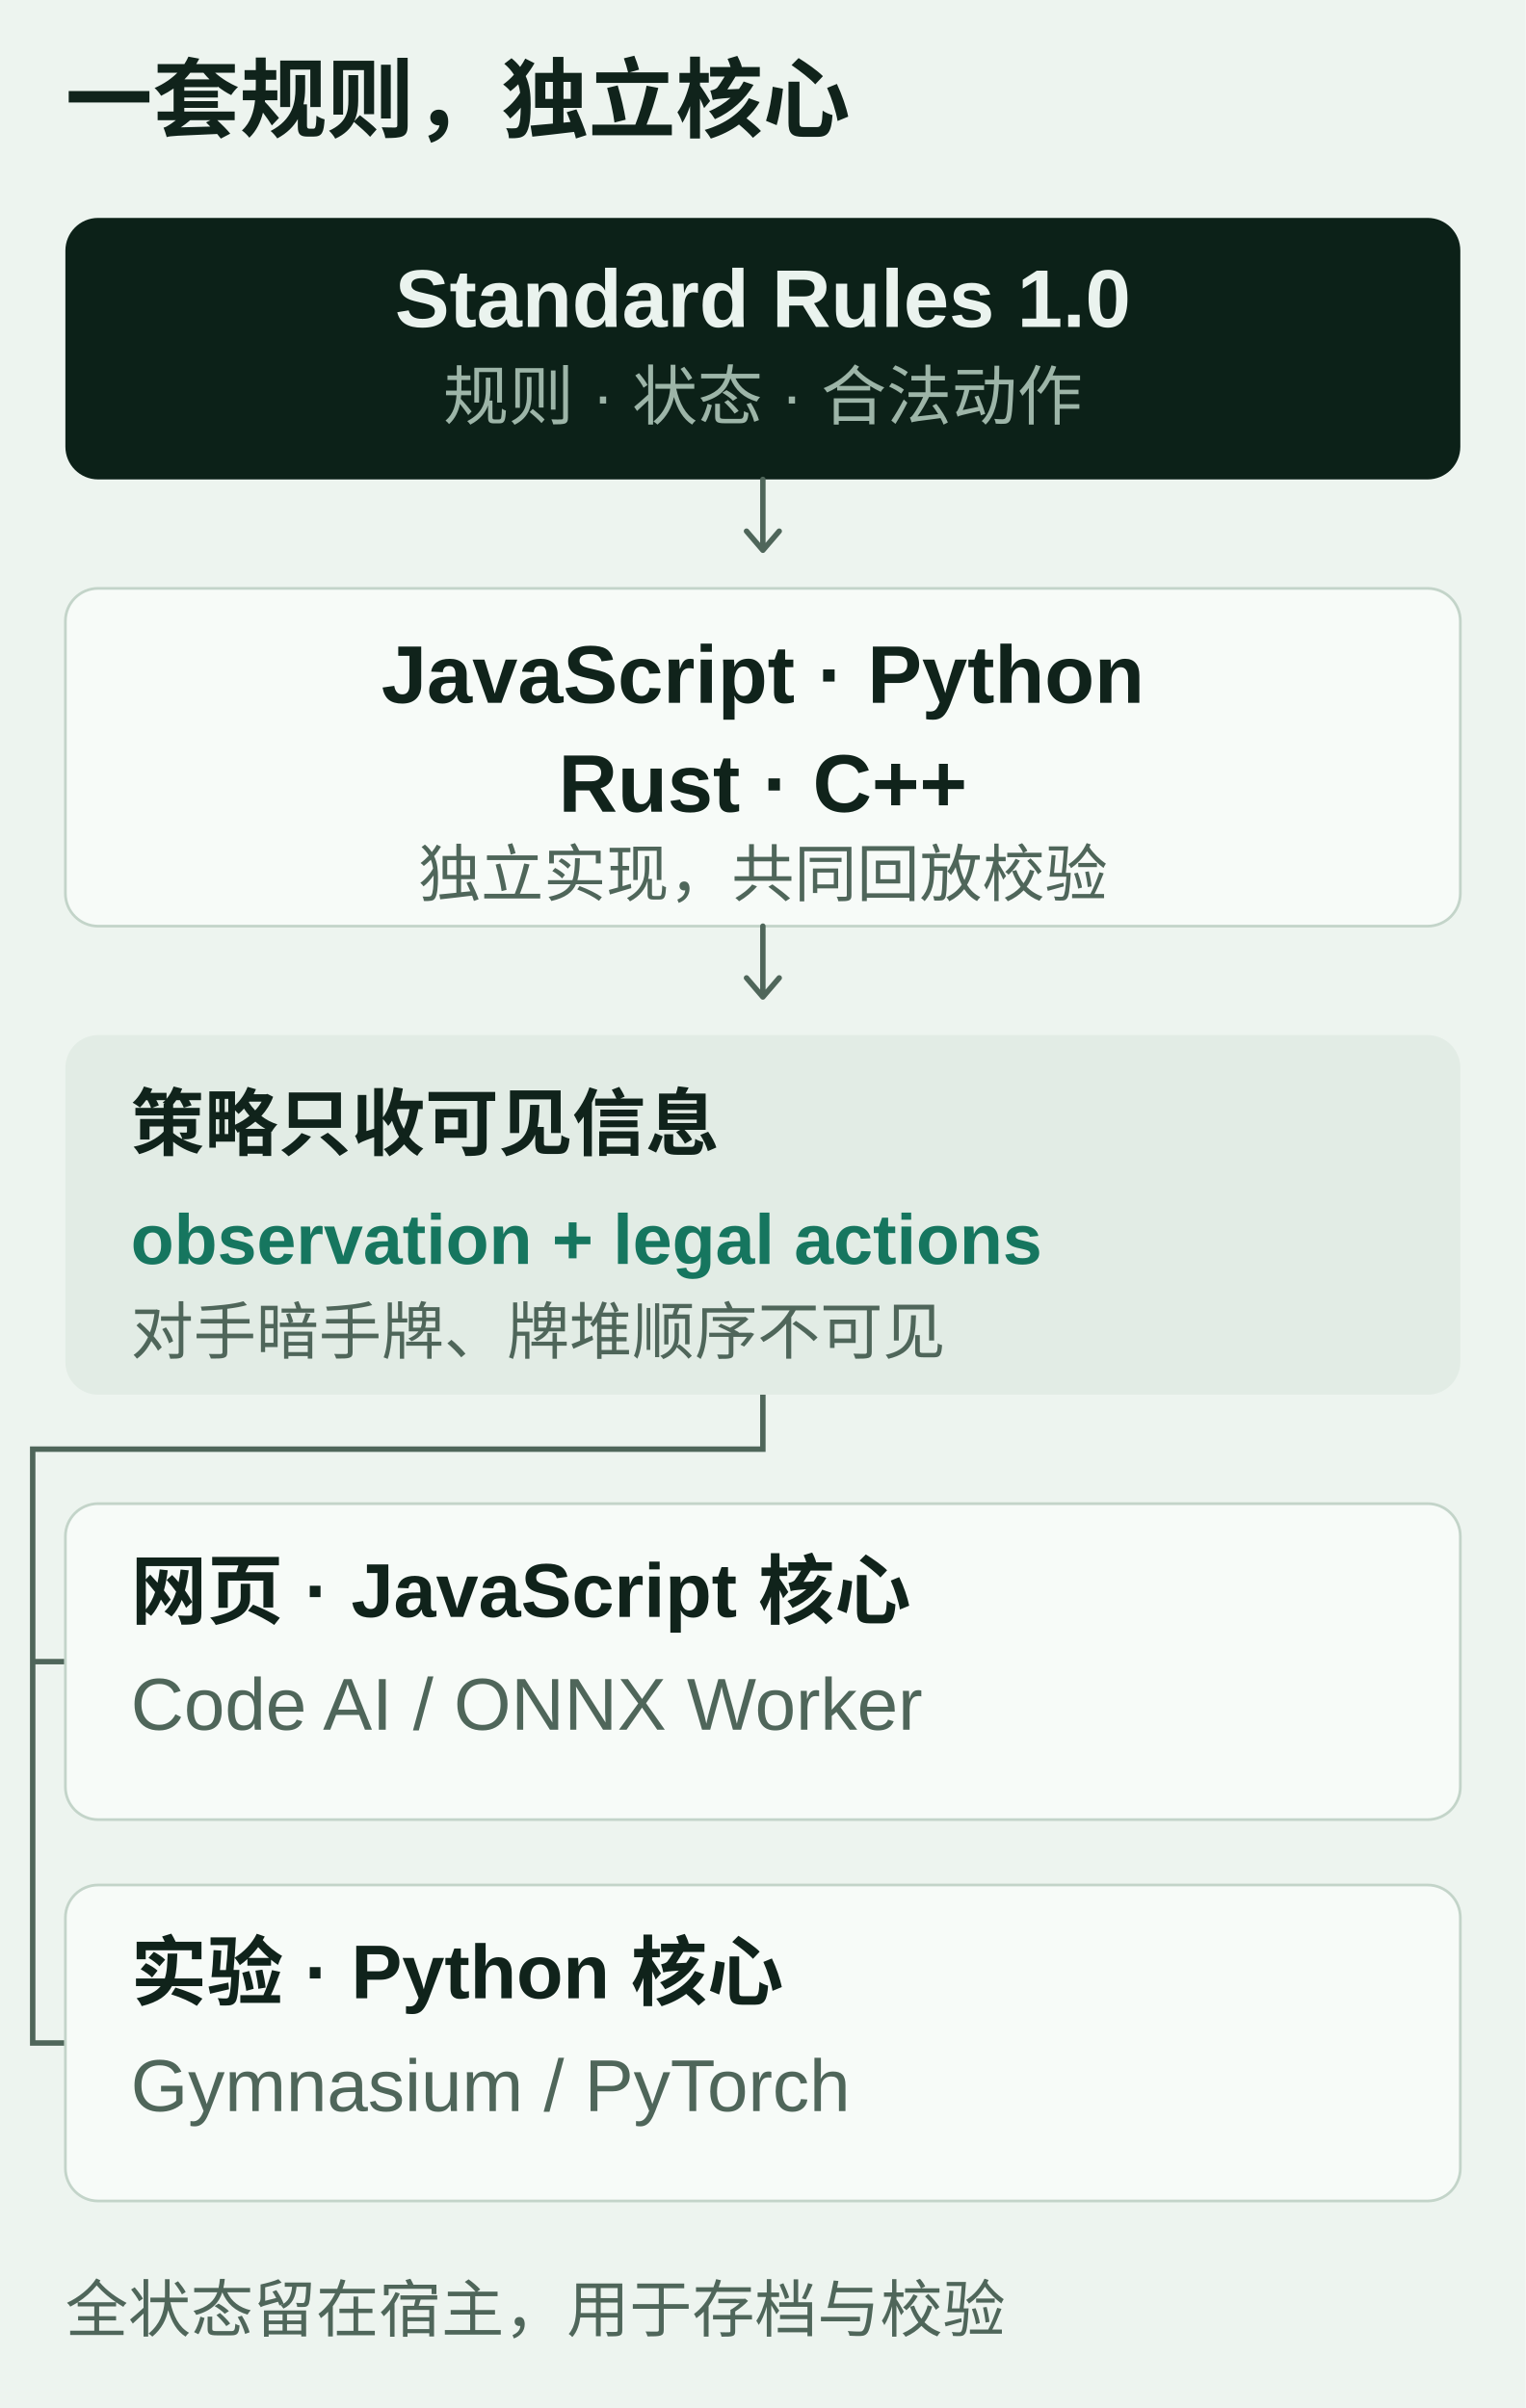
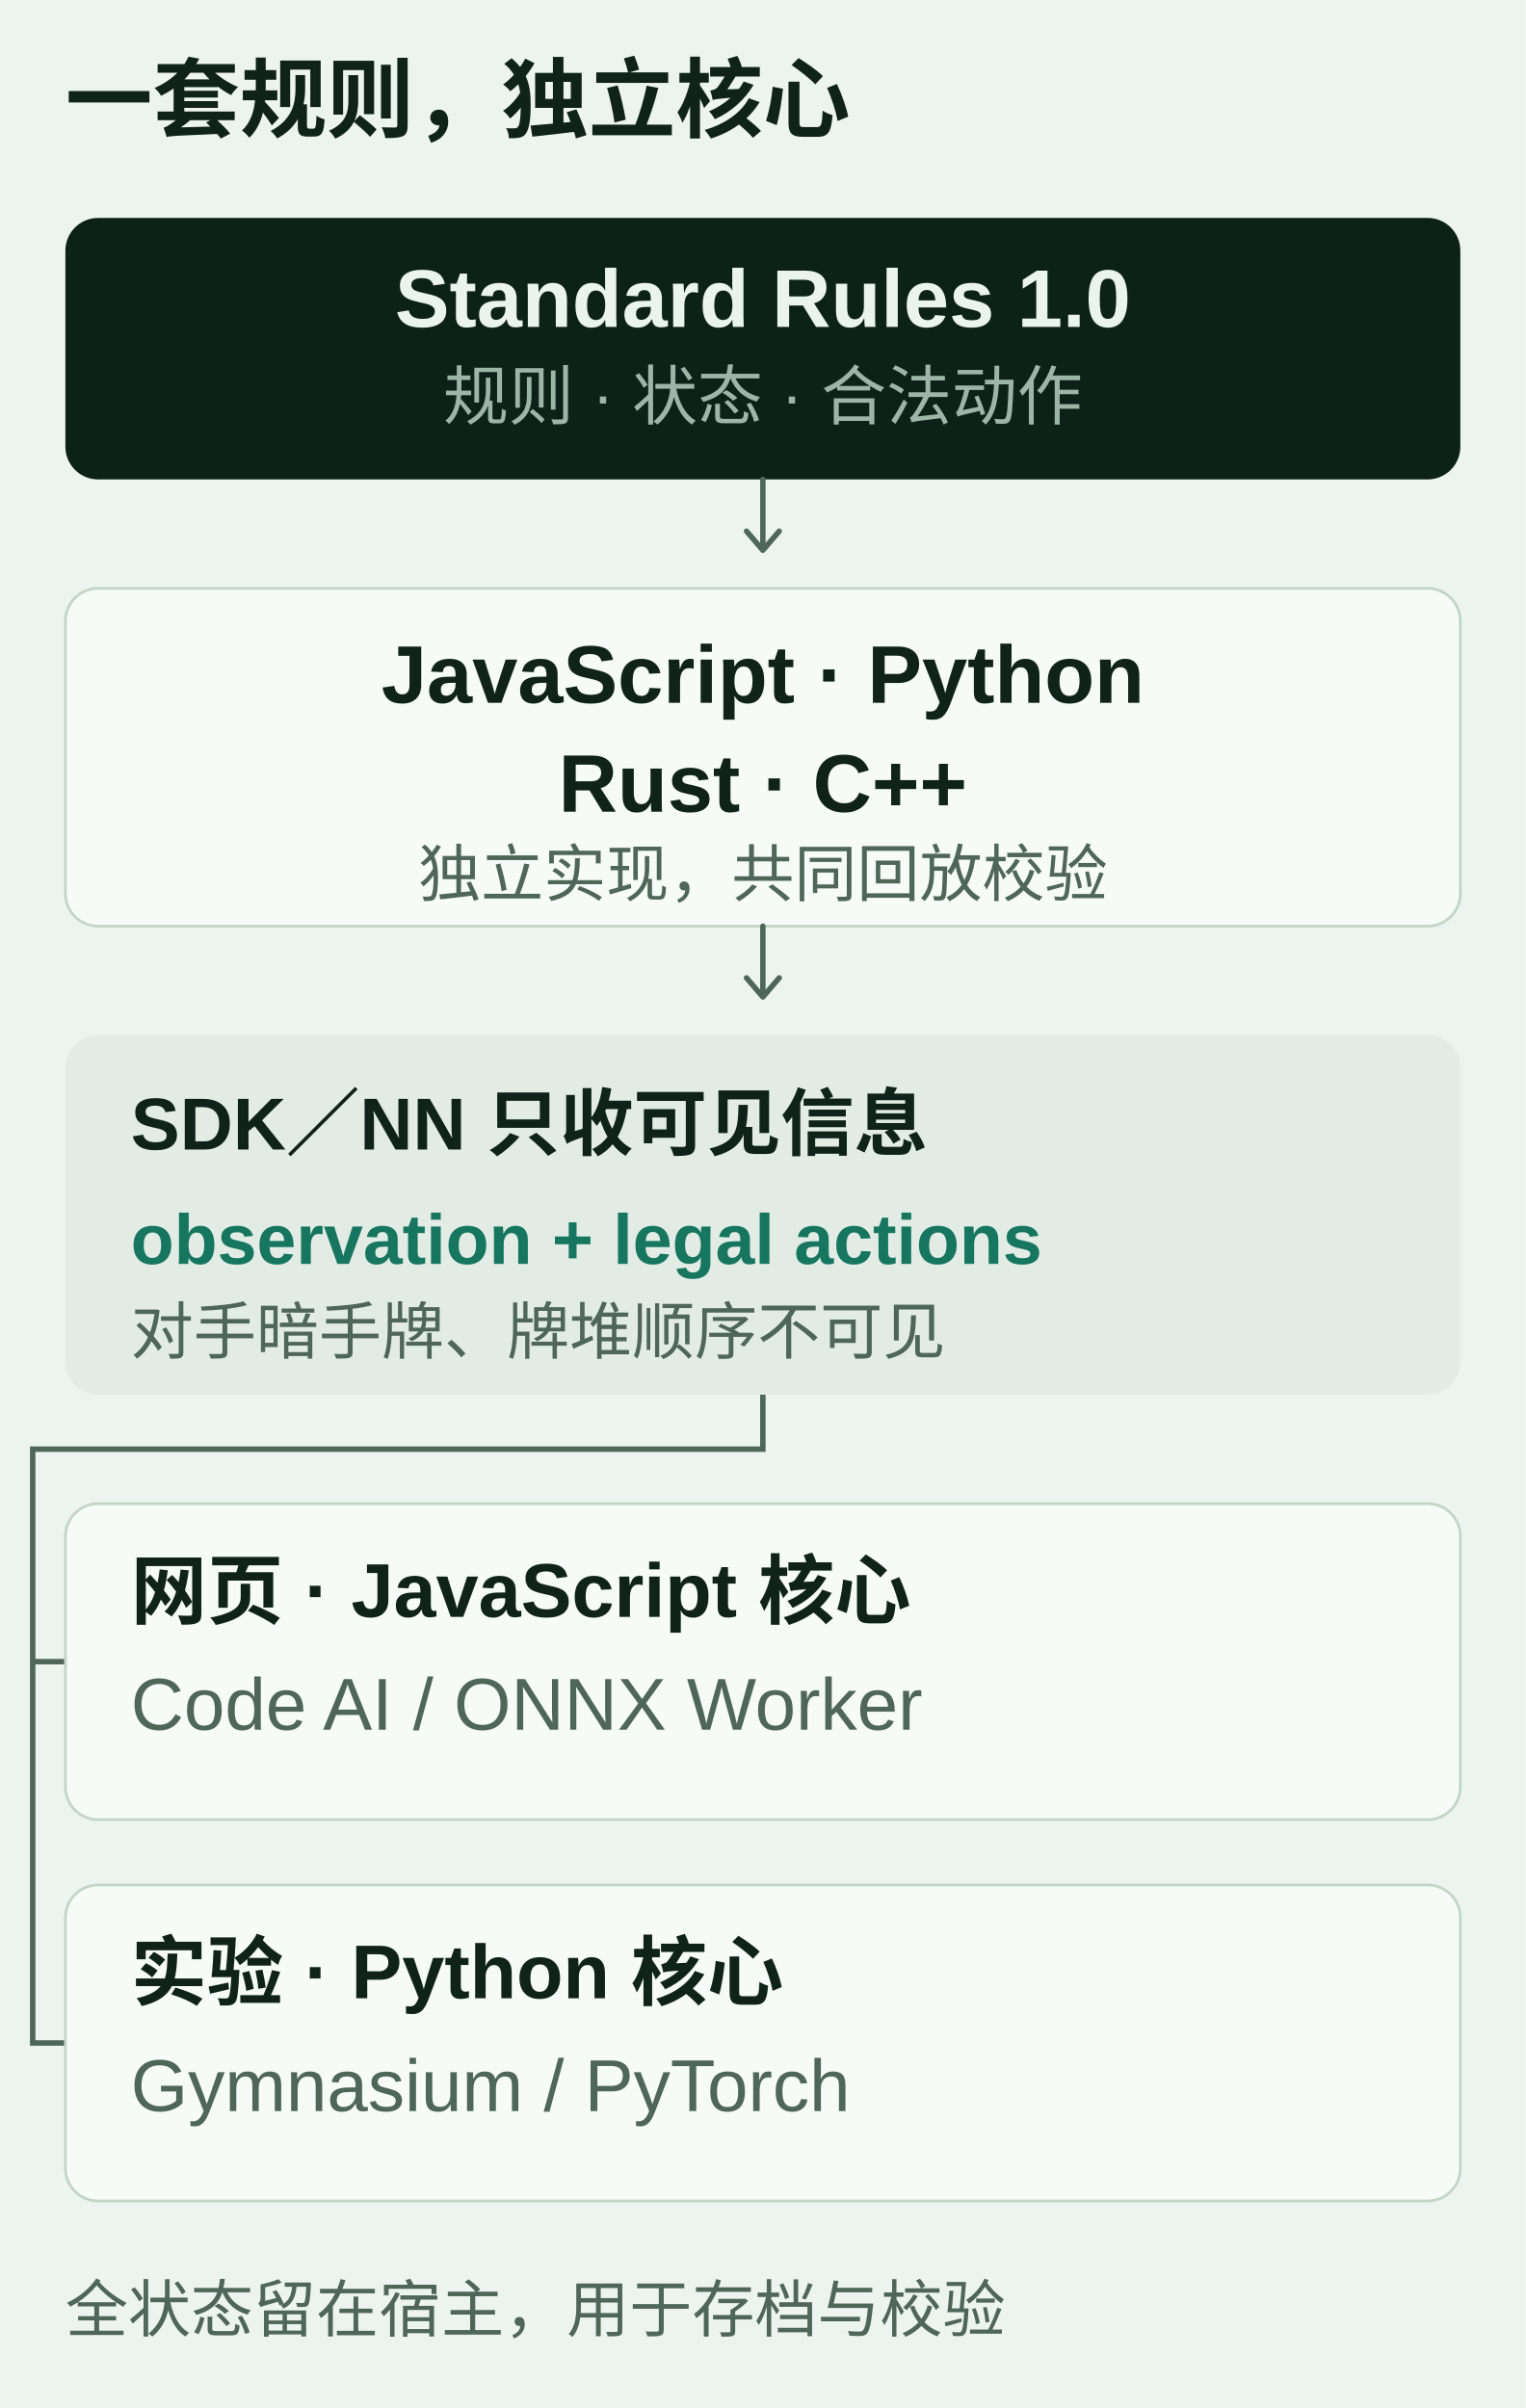
<svg xmlns="http://www.w3.org/2000/svg" width="560" height="884" viewBox="0 0 560 884" role="img" aria-labelledby="title desc" xml:lang="zh-CN">
  <style>text{font-family:Arial,'PingFang SC','Microsoft YaHei',sans-serif}</style>
  <rect width="560" height="884" fill="#EDF4EF" />
  <text x="24" y="48" font-size="32" fill="#10231B" font-weight="700" text-anchor="start">一套规则，独立核心</text>
  <rect x="24" y="80" width="512" height="96" rx="12" fill="#0C2118" stroke="none" />
  <text x="280" y="120" font-size="30" fill="#EAF3EE" font-weight="700" text-anchor="middle">Standard Rules 1.0</text>
  <text x="280" y="154" font-size="24" fill="#9DB5A8" font-weight="500" text-anchor="middle">规则 · 状态 · 合法动作</text>
  <path d="M280 176v26m-6-7 6 7 6-7" stroke="#4F665A" stroke-width="2" fill="none" stroke-linecap="round" stroke-linejoin="round" />
  <rect x="24" y="216" width="512" height="124" rx="12" fill="#F7FBF8" stroke="#C3D4C9" />
  <text x="280" y="258" font-size="30" fill="#10231B" font-weight="700" text-anchor="middle">JavaScript · Python</text>
  <text x="280" y="298" font-size="30" fill="#10231B" font-weight="700" text-anchor="middle">Rust · C++</text>
  <text x="280" y="329" font-size="23" fill="#4F665A" font-weight="500" text-anchor="middle">独立实现，共同回放校验</text>
  <path d="M280 340v26m-6-7 6 7 6-7" stroke="#4F665A" stroke-width="2" fill="none" stroke-linecap="round" stroke-linejoin="round" />
  <rect x="24" y="380" width="512" height="132" rx="12" fill="#E2ECE5" stroke="none" />
-   <text x="48" y="422" font-size="27" fill="#10231B" font-weight="700" text-anchor="start">策略只收可见信息</text>
+   <text x="48" y="422" font-size="27" fill="#10231B" font-weight="700" text-anchor="start">SDK／NN 只收可见信息</text>
  <text x="48" y="464" font-size="26" fill="#16765F" font-weight="600" text-anchor="start">observation + legal actions</text>
  <text x="48" y="497" font-size="23" fill="#4F665A" font-weight="500" text-anchor="start">对手暗手牌、牌堆顺序不可见</text>
  <path d="M280 512v20H12v218h12M12 610h12" fill="none" stroke="#4F665A" stroke-width="2" />
  <rect x="24" y="552" width="512" height="116" rx="12" fill="#F7FBF8" stroke="#C3D4C9" />
  <text x="48" y="594" font-size="28" fill="#10231B" font-weight="700" text-anchor="start">网页 · JavaScript 核心</text>
  <text x="48" y="635" font-size="27" fill="#4F665A" font-weight="500" text-anchor="start">Code AI / ONNX Worker</text>
  <rect x="24" y="692" width="512" height="116" rx="12" fill="#F7FBF8" stroke="#C3D4C9" />
  <text x="48" y="734" font-size="28" fill="#10231B" font-weight="700" text-anchor="start">实验 · Python 核心</text>
  <text x="48" y="775" font-size="27" fill="#4F665A" font-weight="500" text-anchor="start">Gymnasium / PyTorch</text>
  <text x="24" y="856" font-size="23" fill="#4F665A" font-weight="500" text-anchor="start">全状态留在宿主，用于存档与校验</text>
</svg>
